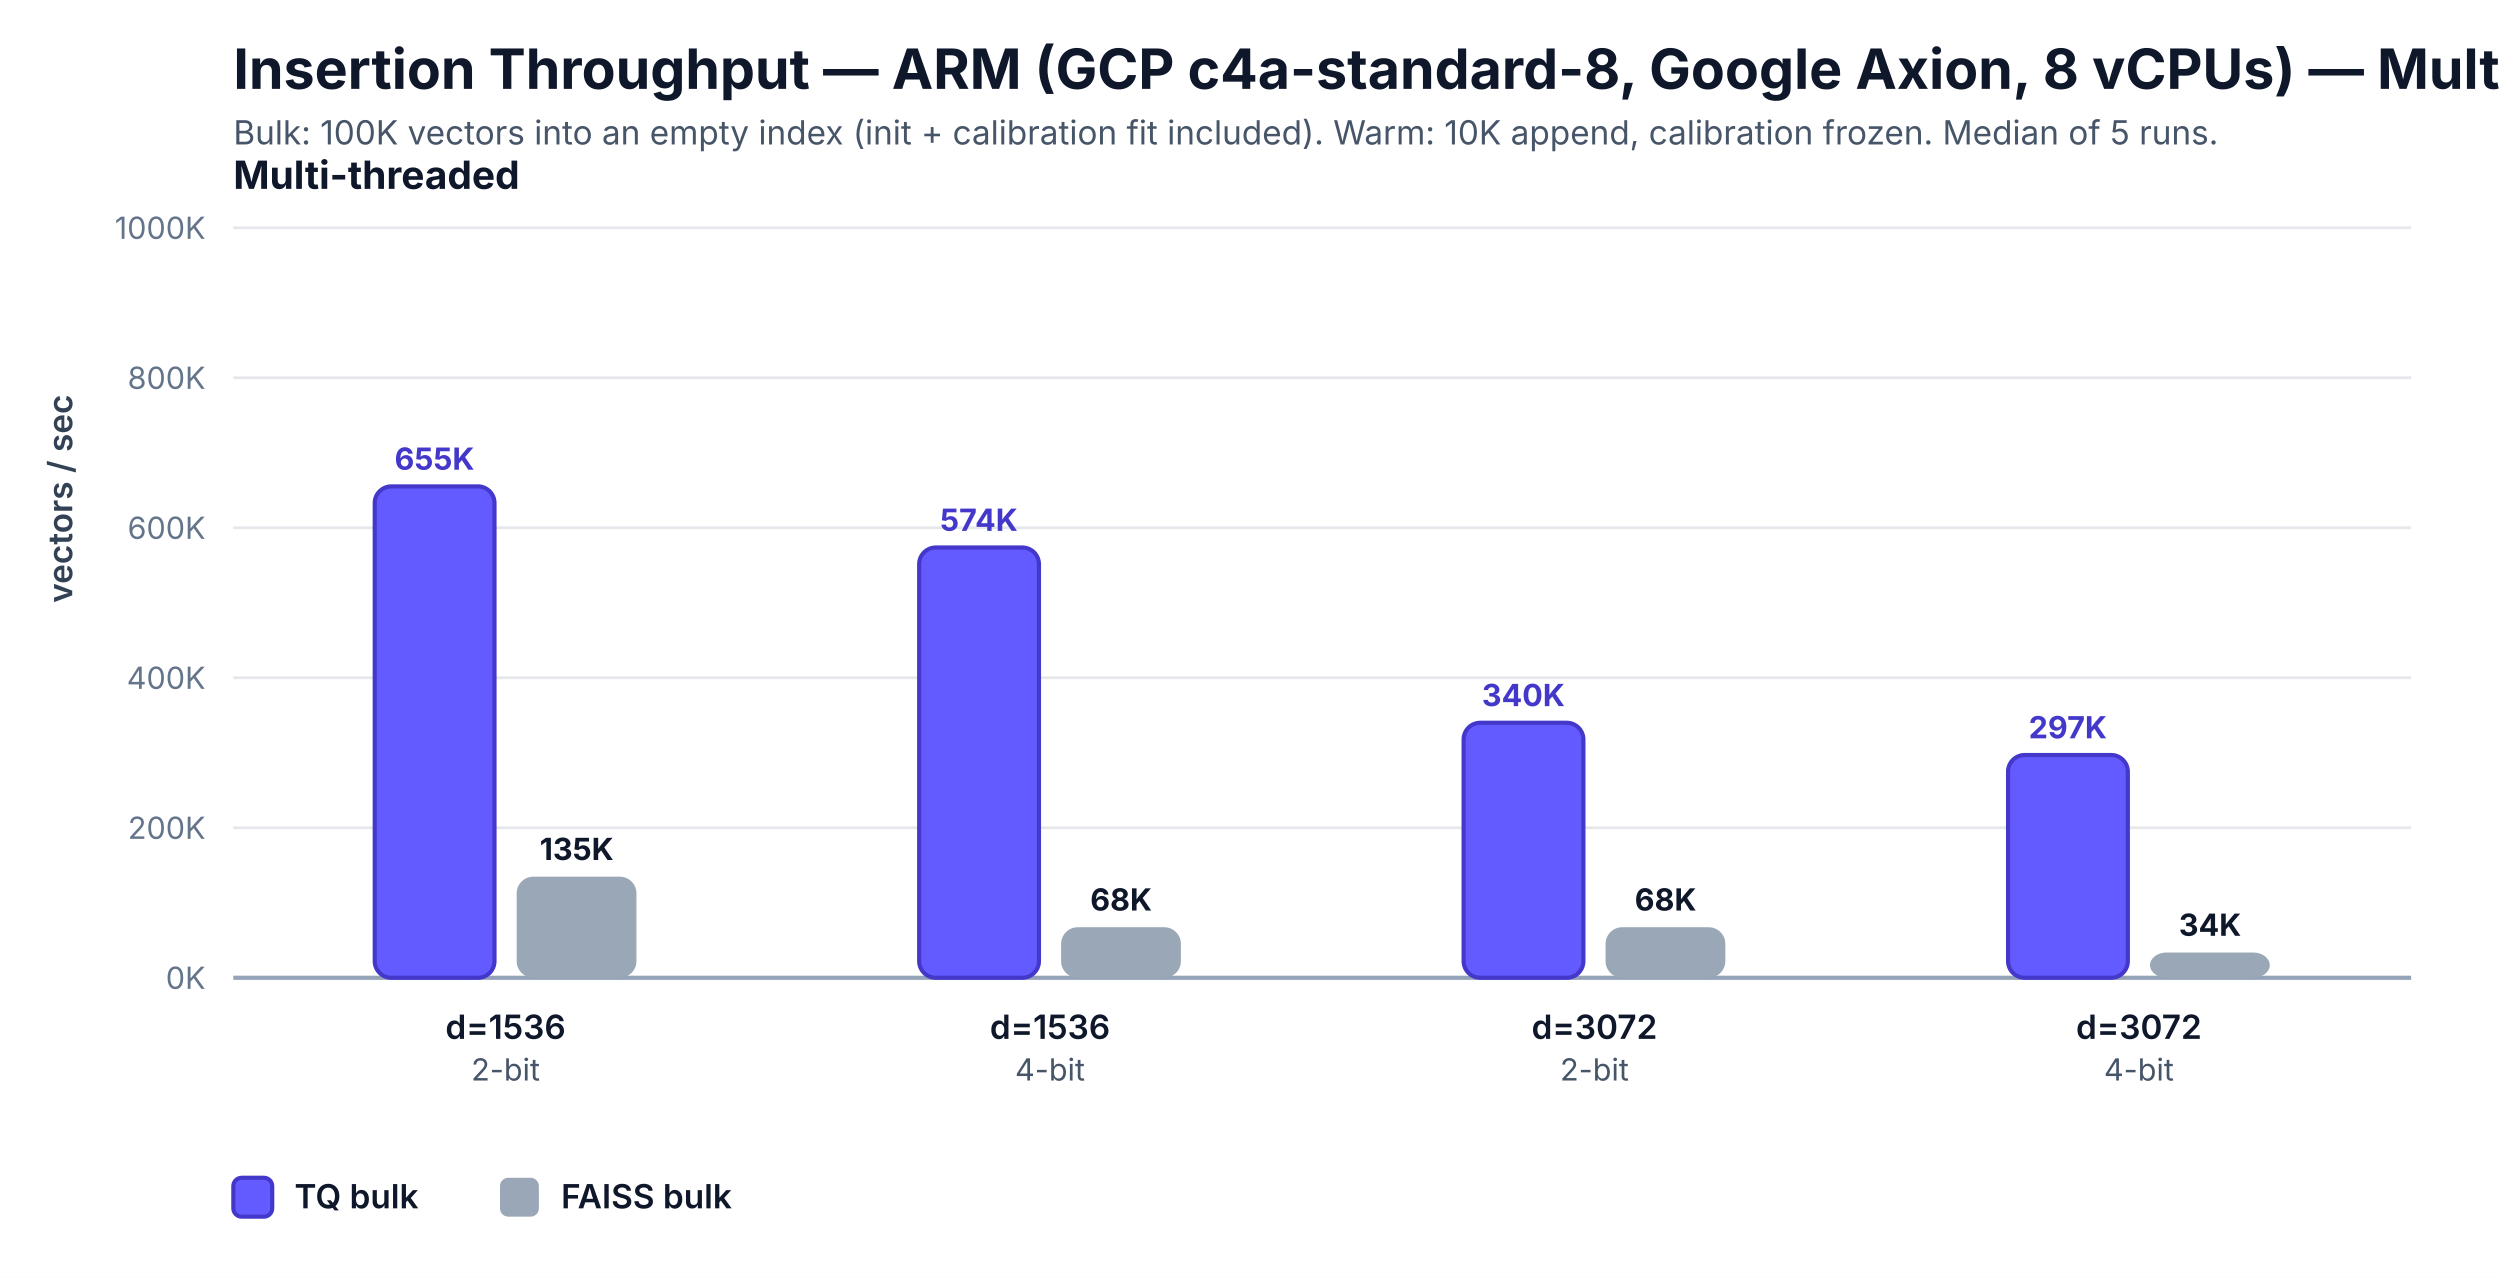
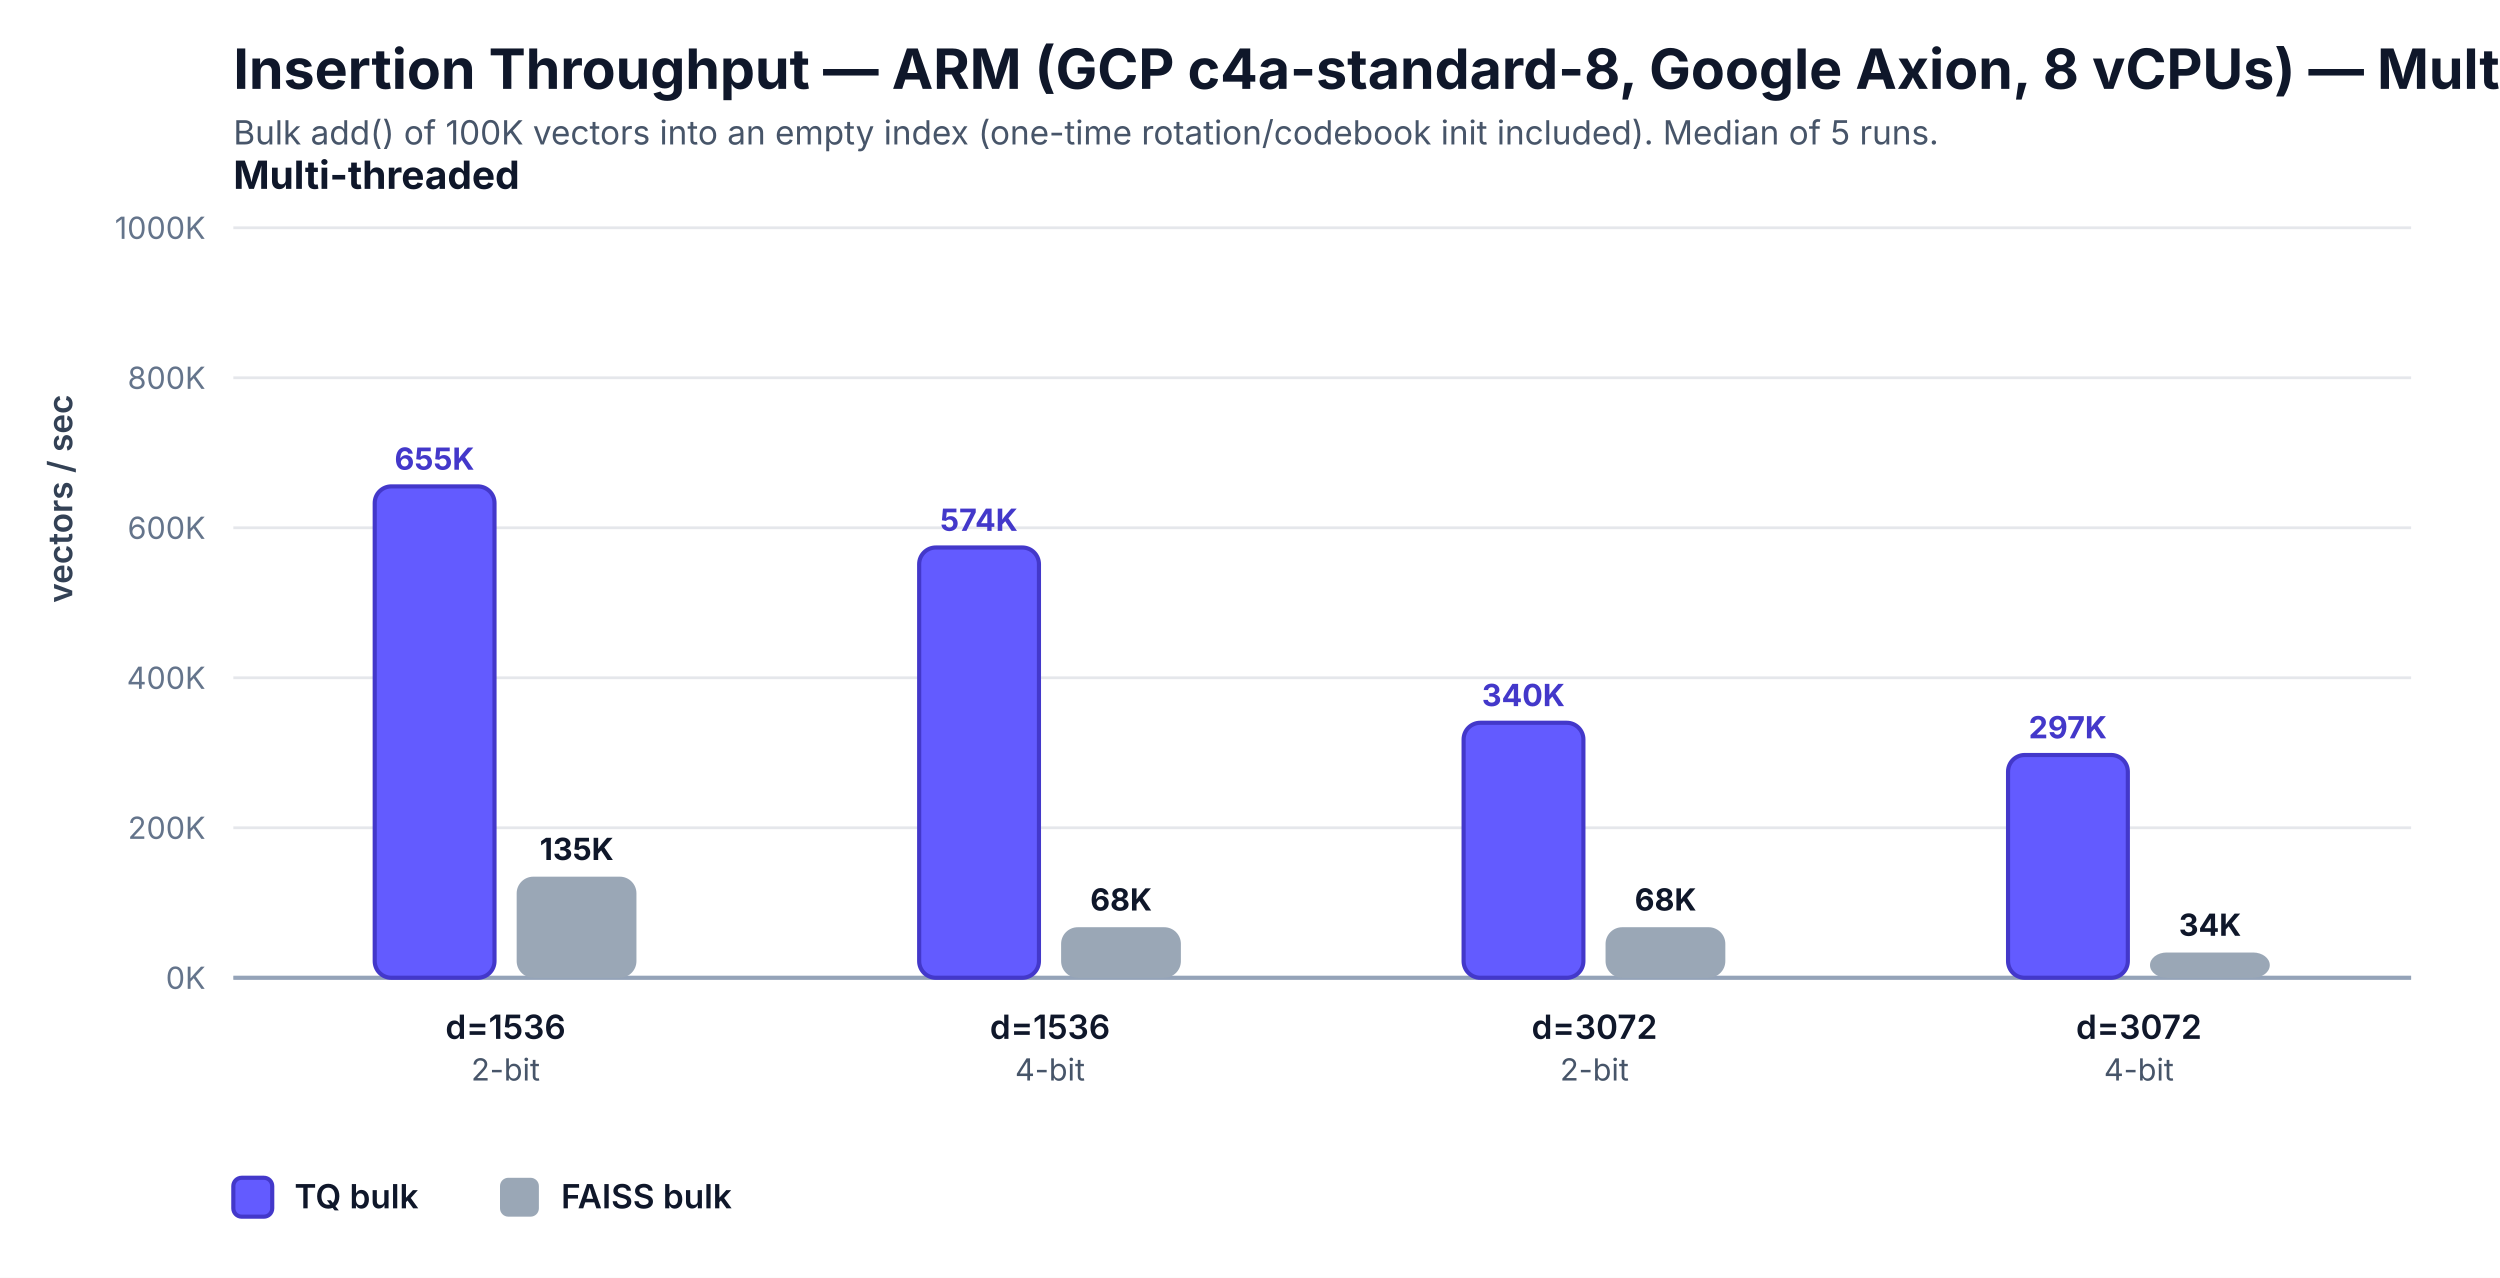
<svg xmlns="http://www.w3.org/2000/svg" width="900" height="460" viewBox="0 0 900 460" role="img" aria-label="Insertion Throughput — ARM (GCP c4a-standard-8, Google Axion, 8 vCPUs) — Multi-threaded">
  <style>
  .title { font: 700 20px -apple-system, BlinkMacSystemFont, "Segoe UI", sans-serif; fill: #0f172a; }
  .subtitle { font: 400 12px -apple-system, BlinkMacSystemFont, "Segoe UI", sans-serif; fill: #475569; }
  .panel { font: 700 14px -apple-system, BlinkMacSystemFont, "Segoe UI", sans-serif; fill: #0f172a; }
  .label { font: 600 12px -apple-system, BlinkMacSystemFont, "Segoe UI", sans-serif; fill: #0f172a; }
  .secondary { font: 400 11px -apple-system, BlinkMacSystemFont, "Segoe UI", sans-serif; fill: #475569; }
  .tick { font: 400 11px -apple-system, BlinkMacSystemFont, "Segoe UI", sans-serif; fill: #64748b; }
  .value { font: 700 11px -apple-system, BlinkMacSystemFont, "Segoe UI", sans-serif; fill: #0f172a; }
  .value-accent { font: 700 11px -apple-system, BlinkMacSystemFont, "Segoe UI", sans-serif; fill: #4338ca; }
  .axis { font: 600 12px -apple-system, BlinkMacSystemFont, "Segoe UI", sans-serif; fill: #334155; }
  .legend { font: 600 12px -apple-system, BlinkMacSystemFont, "Segoe UI", sans-serif; fill: #0f172a; }
</style>
  <rect width="100%" height="100%" fill="#ffffff" />
  <text x="84" y="32" class="title">Insertion Throughput — ARM (GCP c4a-standard-8, Google Axion, 8 vCPUs) — Multi-threaded</text>
-   <text x="84" y="52" class="subtitle">Bulk: 100K vectors into an empty index (init + calibration fit included). Warm: 10K append, calibration frozen. Median of 5 runs.</text>
+   <text x="84" y="52" class="subtitle">Bulk add() of 100K vectors into an empty index (one-time rotation/codebook init included). Median of 5 runs.</text>
  <line x1="84" y1="352.0" x2="868" y2="352.0" stroke="#e5e7eb" stroke-width="1" />
  <text x="74" y="356.0" text-anchor="end" class="tick">0K</text>
  <line x1="84" y1="298.0" x2="868" y2="298.0" stroke="#e5e7eb" stroke-width="1" />
  <text x="74" y="302.0" text-anchor="end" class="tick">200K</text>
  <line x1="84" y1="244.0" x2="868" y2="244.0" stroke="#e5e7eb" stroke-width="1" />
  <text x="74" y="248.0" text-anchor="end" class="tick">400K</text>
  <line x1="84" y1="190.0" x2="868" y2="190.0" stroke="#e5e7eb" stroke-width="1" />
  <text x="74" y="194.0" text-anchor="end" class="tick">600K</text>
  <line x1="84" y1="136.0" x2="868" y2="136.0" stroke="#e5e7eb" stroke-width="1" />
  <text x="74" y="140.0" text-anchor="end" class="tick">800K</text>
  <line x1="84" y1="82.0" x2="868" y2="82.0" stroke="#e5e7eb" stroke-width="1" />
  <text x="74" y="86.0" text-anchor="end" class="tick">1000K</text>
  <line x1="84" y1="352.0" x2="868" y2="352.0" stroke="#94a3b8" stroke-width="1.5" />
  <text x="84" y="68" class="panel">Multi-threaded</text>
  <rect x="134.9" y="175.1" width="43.12" height="176.9" rx="6" fill="#635bff" stroke="#4338ca" stroke-width="1.5" />
  <text x="156.4" y="169.1" text-anchor="middle" class="value-accent">655K</text>
  <rect x="186.0" y="315.6" width="43.12" height="36.4" rx="6" fill="#9aa7b6" />
  <text x="207.6" y="309.6" text-anchor="middle" class="value">135K</text>
  <text x="182.0" y="374" text-anchor="middle" class="label">d=1536</text>
  <text x="182.0" y="389" text-anchor="middle" class="secondary">2-bit</text>
  <rect x="330.9" y="197.1" width="43.12" height="154.9" rx="6" fill="#635bff" stroke="#4338ca" stroke-width="1.5" />
  <text x="352.4" y="191.1" text-anchor="middle" class="value-accent">574K</text>
  <rect x="382.0" y="333.8" width="43.12" height="18.2" rx="6" fill="#9aa7b6" />
  <text x="403.6" y="327.8" text-anchor="middle" class="value">68K</text>
  <text x="378.0" y="374" text-anchor="middle" class="label">d=1536</text>
  <text x="378.0" y="389" text-anchor="middle" class="secondary">4-bit</text>
  <rect x="526.9" y="260.2" width="43.12" height="91.8" rx="6" fill="#635bff" stroke="#4338ca" stroke-width="1.5" />
  <text x="548.4" y="254.2" text-anchor="middle" class="value-accent">340K</text>
  <rect x="578.0" y="333.8" width="43.12" height="18.2" rx="6" fill="#9aa7b6" />
  <text x="599.6" y="327.8" text-anchor="middle" class="value">68K</text>
  <text x="574.0" y="374" text-anchor="middle" class="label">d=3072</text>
  <text x="574.0" y="389" text-anchor="middle" class="secondary">2-bit</text>
  <rect x="722.9" y="271.8" width="43.12" height="80.2" rx="6" fill="#635bff" stroke="#4338ca" stroke-width="1.5" />
  <text x="744.4" y="265.8" text-anchor="middle" class="value-accent">297K</text>
  <rect x="774.0" y="342.9" width="43.12" height="9.1" rx="6" fill="#9aa7b6" />
  <text x="795.6" y="336.9" text-anchor="middle" class="value">34K</text>
  <text x="770.0" y="374" text-anchor="middle" class="label">d=3072</text>
  <text x="770.0" y="389" text-anchor="middle" class="secondary">4-bit</text>
  <text x="26" y="217.0" transform="rotate(-90, 26, 217.0)" class="axis">vectors / sec</text>
  <rect x="84" y="424" width="14" height="14" rx="3" fill="#635bff" stroke="#4338ca" stroke-width="1.5" />
  <text x="106" y="435" class="legend">TQ bulk</text>
  <rect x="180" y="424" width="14" height="14" rx="3" fill="#9aa7b6" />
  <text x="202" y="435" class="legend">FAISS bulk</text>
</svg>
